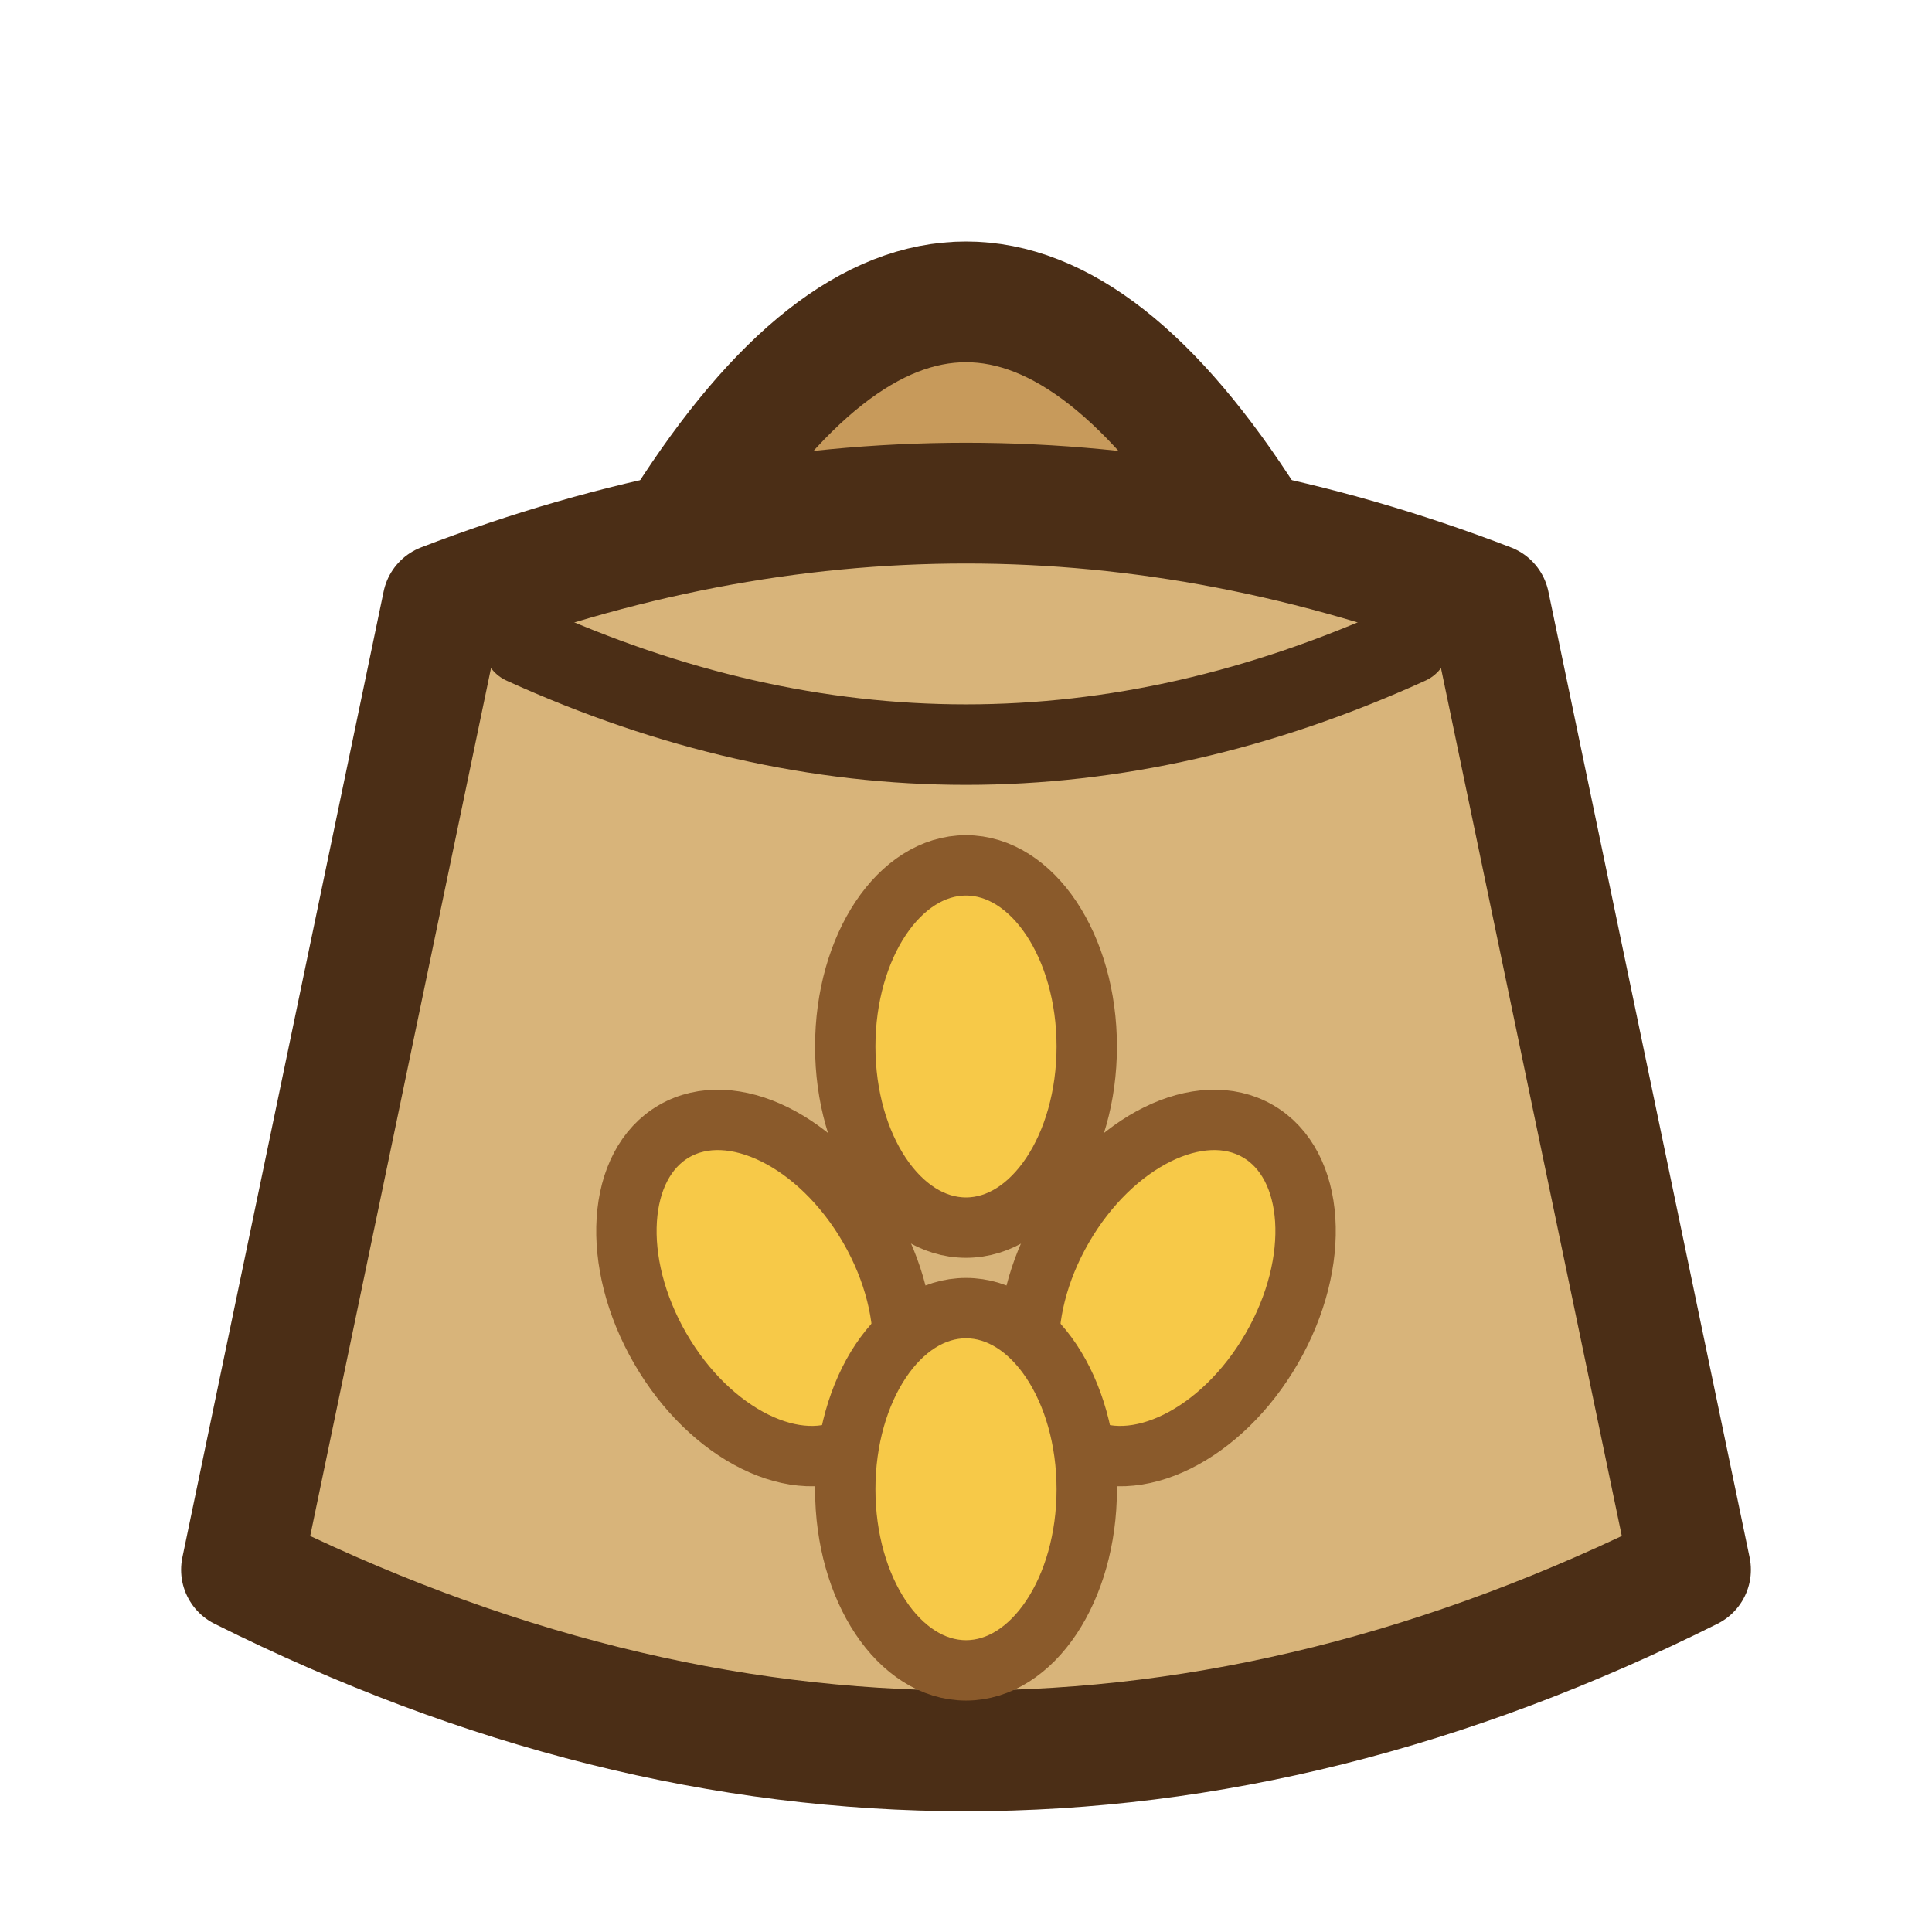
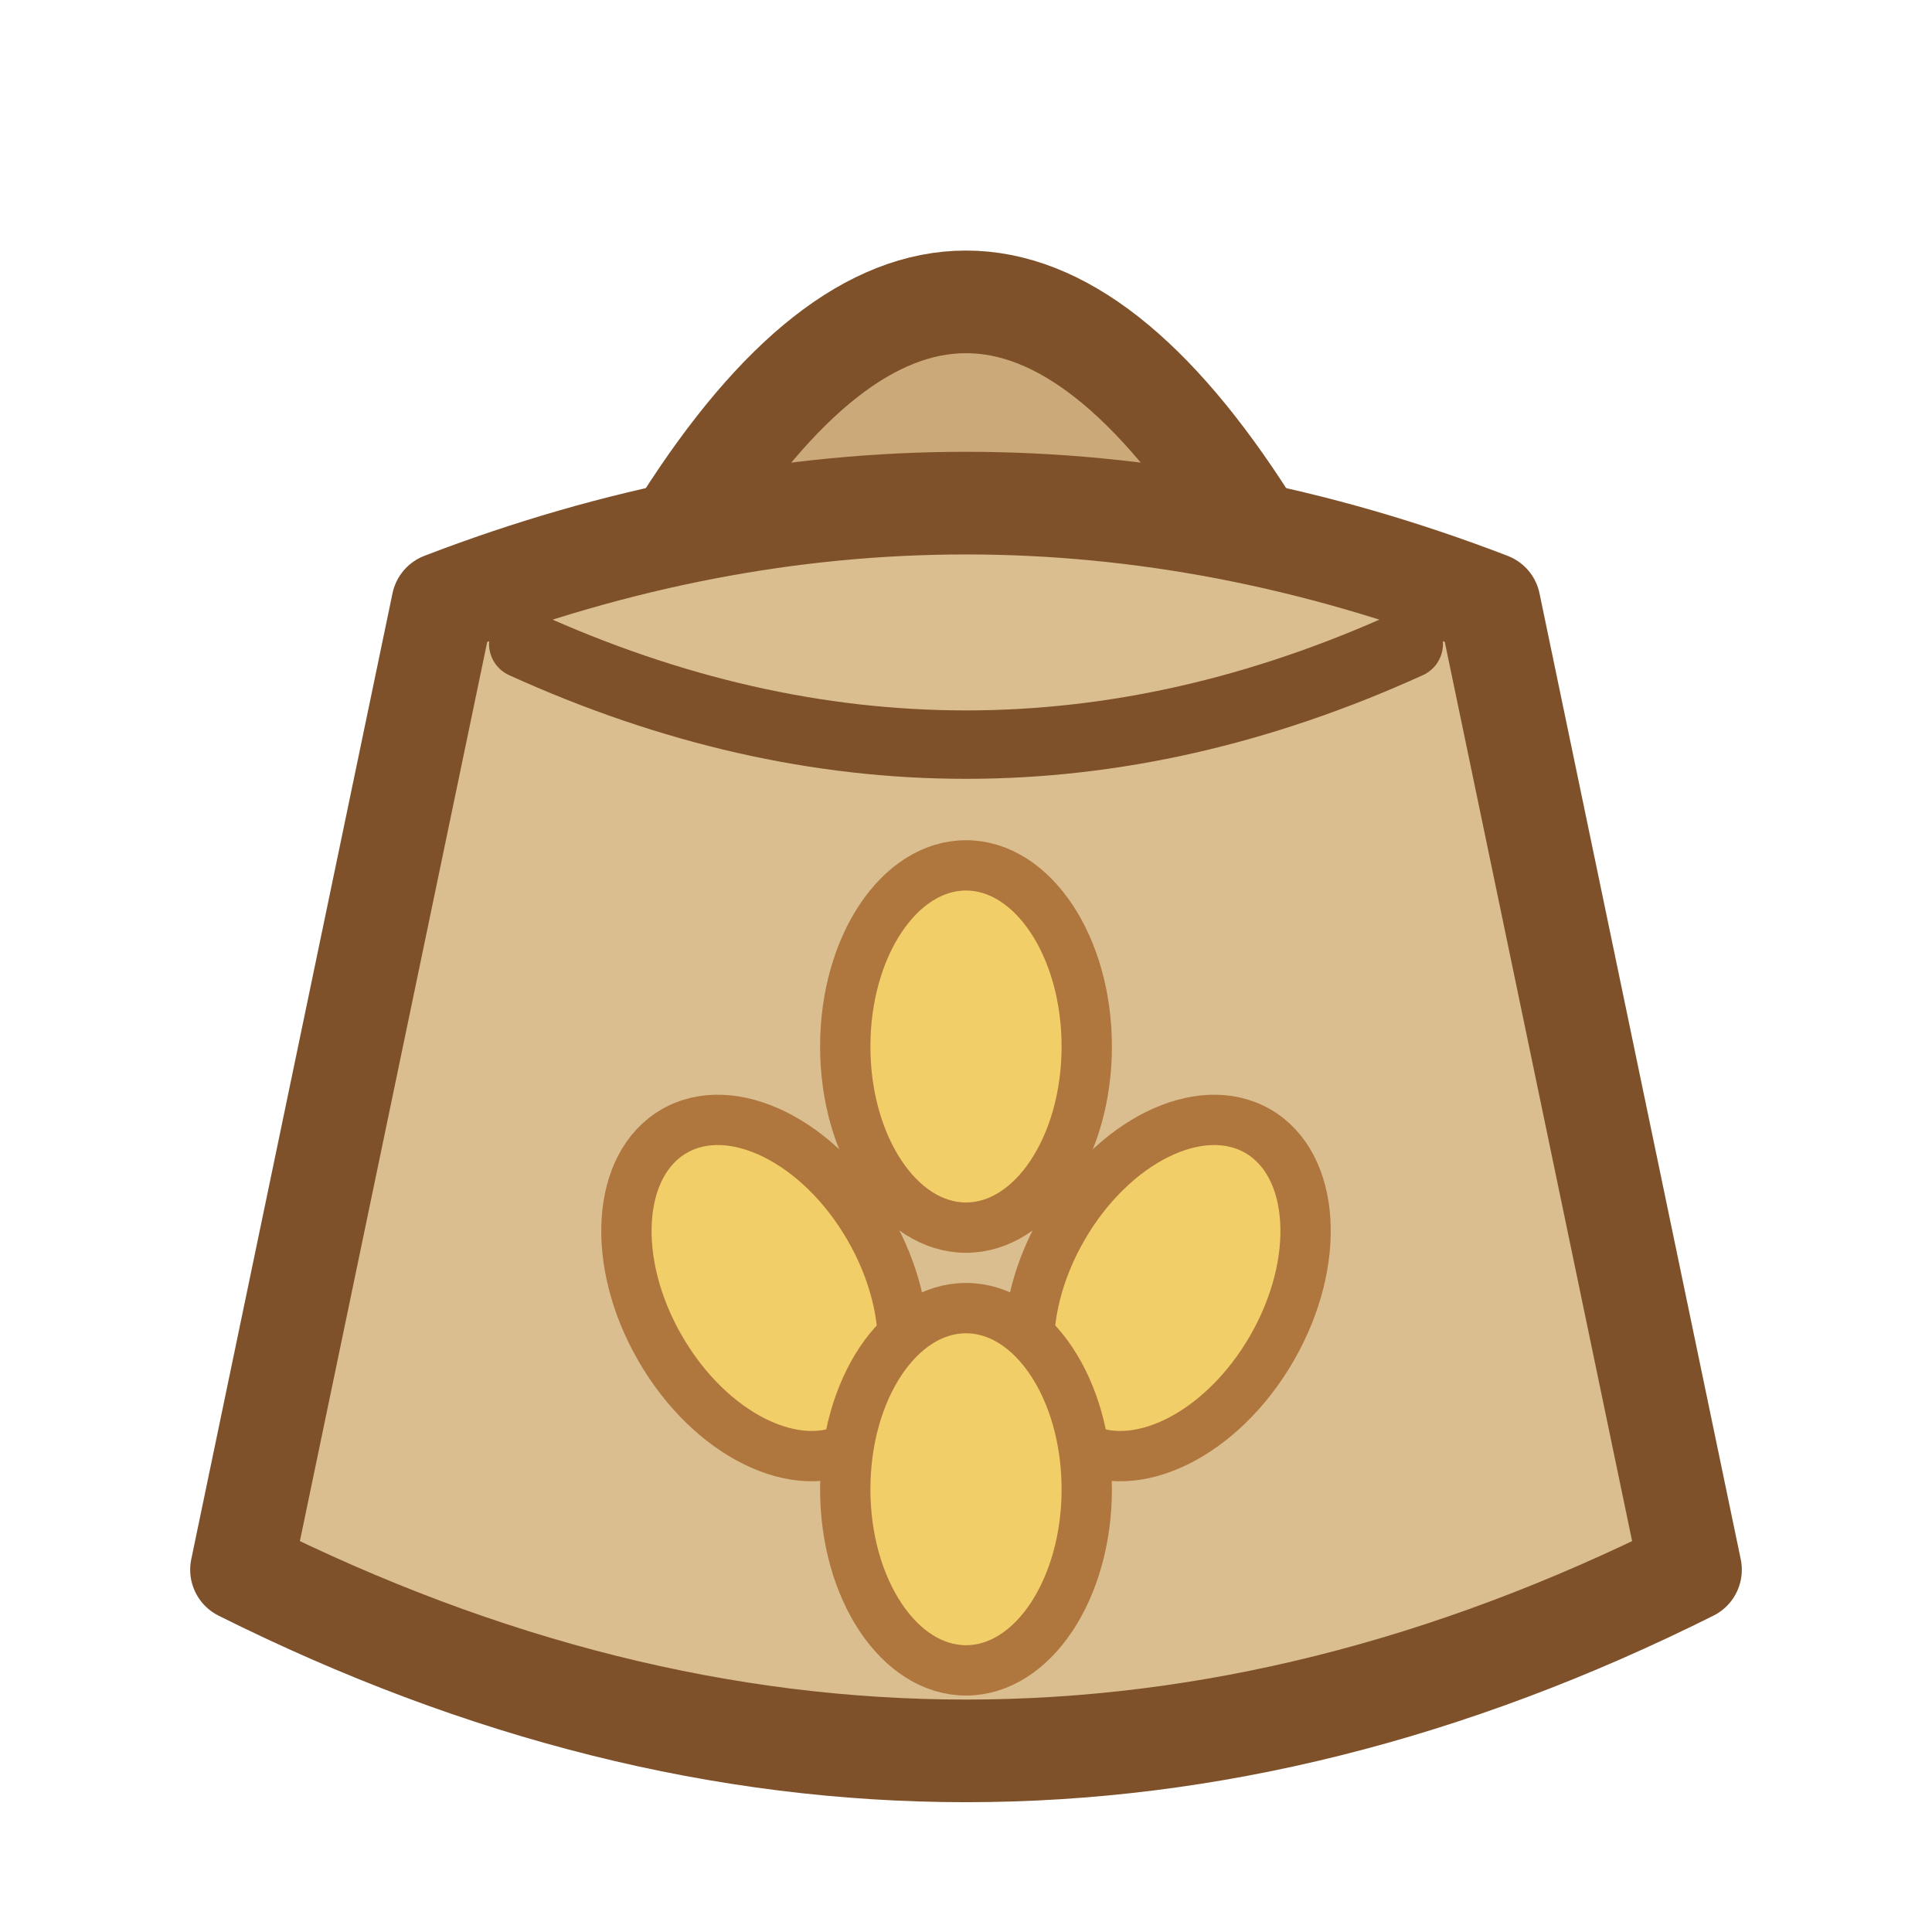
<svg xmlns="http://www.w3.org/2000/svg" width="96" height="96" viewBox="0 0 96 96">
-   <g stroke="#4b2e16" stroke-width="6" stroke-linejoin="round" stroke-linecap="round">
-     <path d="M34 26Q48 4 62 26Z" fill="#c79a5b" />
-     <path d="M22 30Q48 20 74 30L84 78Q48 96 12 78Z" fill="#d8b47a" />
-     <path d="M26 32Q48 42 70 32" fill="none" stroke-width="4" />
+   <g stroke="#7F512A" stroke-width="5.1" stroke-linejoin="round" stroke-linecap="round">
+     <path d="M34 26Q48 4 62 26Z" fill="#CCA978" />
+     <path d="M22 30Q48 20 74 30L84 78Q48 96 12 78Z" fill="#DABE90" />
+     <path d="M26 32Q48 42 70 32" fill="none" stroke-width="3.4" />
  </g>
-   <g fill="#f7c948" stroke="#8a5a2b" stroke-width="3">
+   <g fill="#F2CE69" stroke="#AF763D" stroke-width="2.5">
    <ellipse cx="48" cy="52" rx="6" ry="9" />
    <ellipse cx="38" cy="64" rx="6" ry="9" transform="rotate(-30 38 64)" />
    <ellipse cx="58" cy="64" rx="6" ry="9" transform="rotate(30 58 64)" />
    <ellipse cx="48" cy="74" rx="6" ry="9" />
  </g>
</svg>
